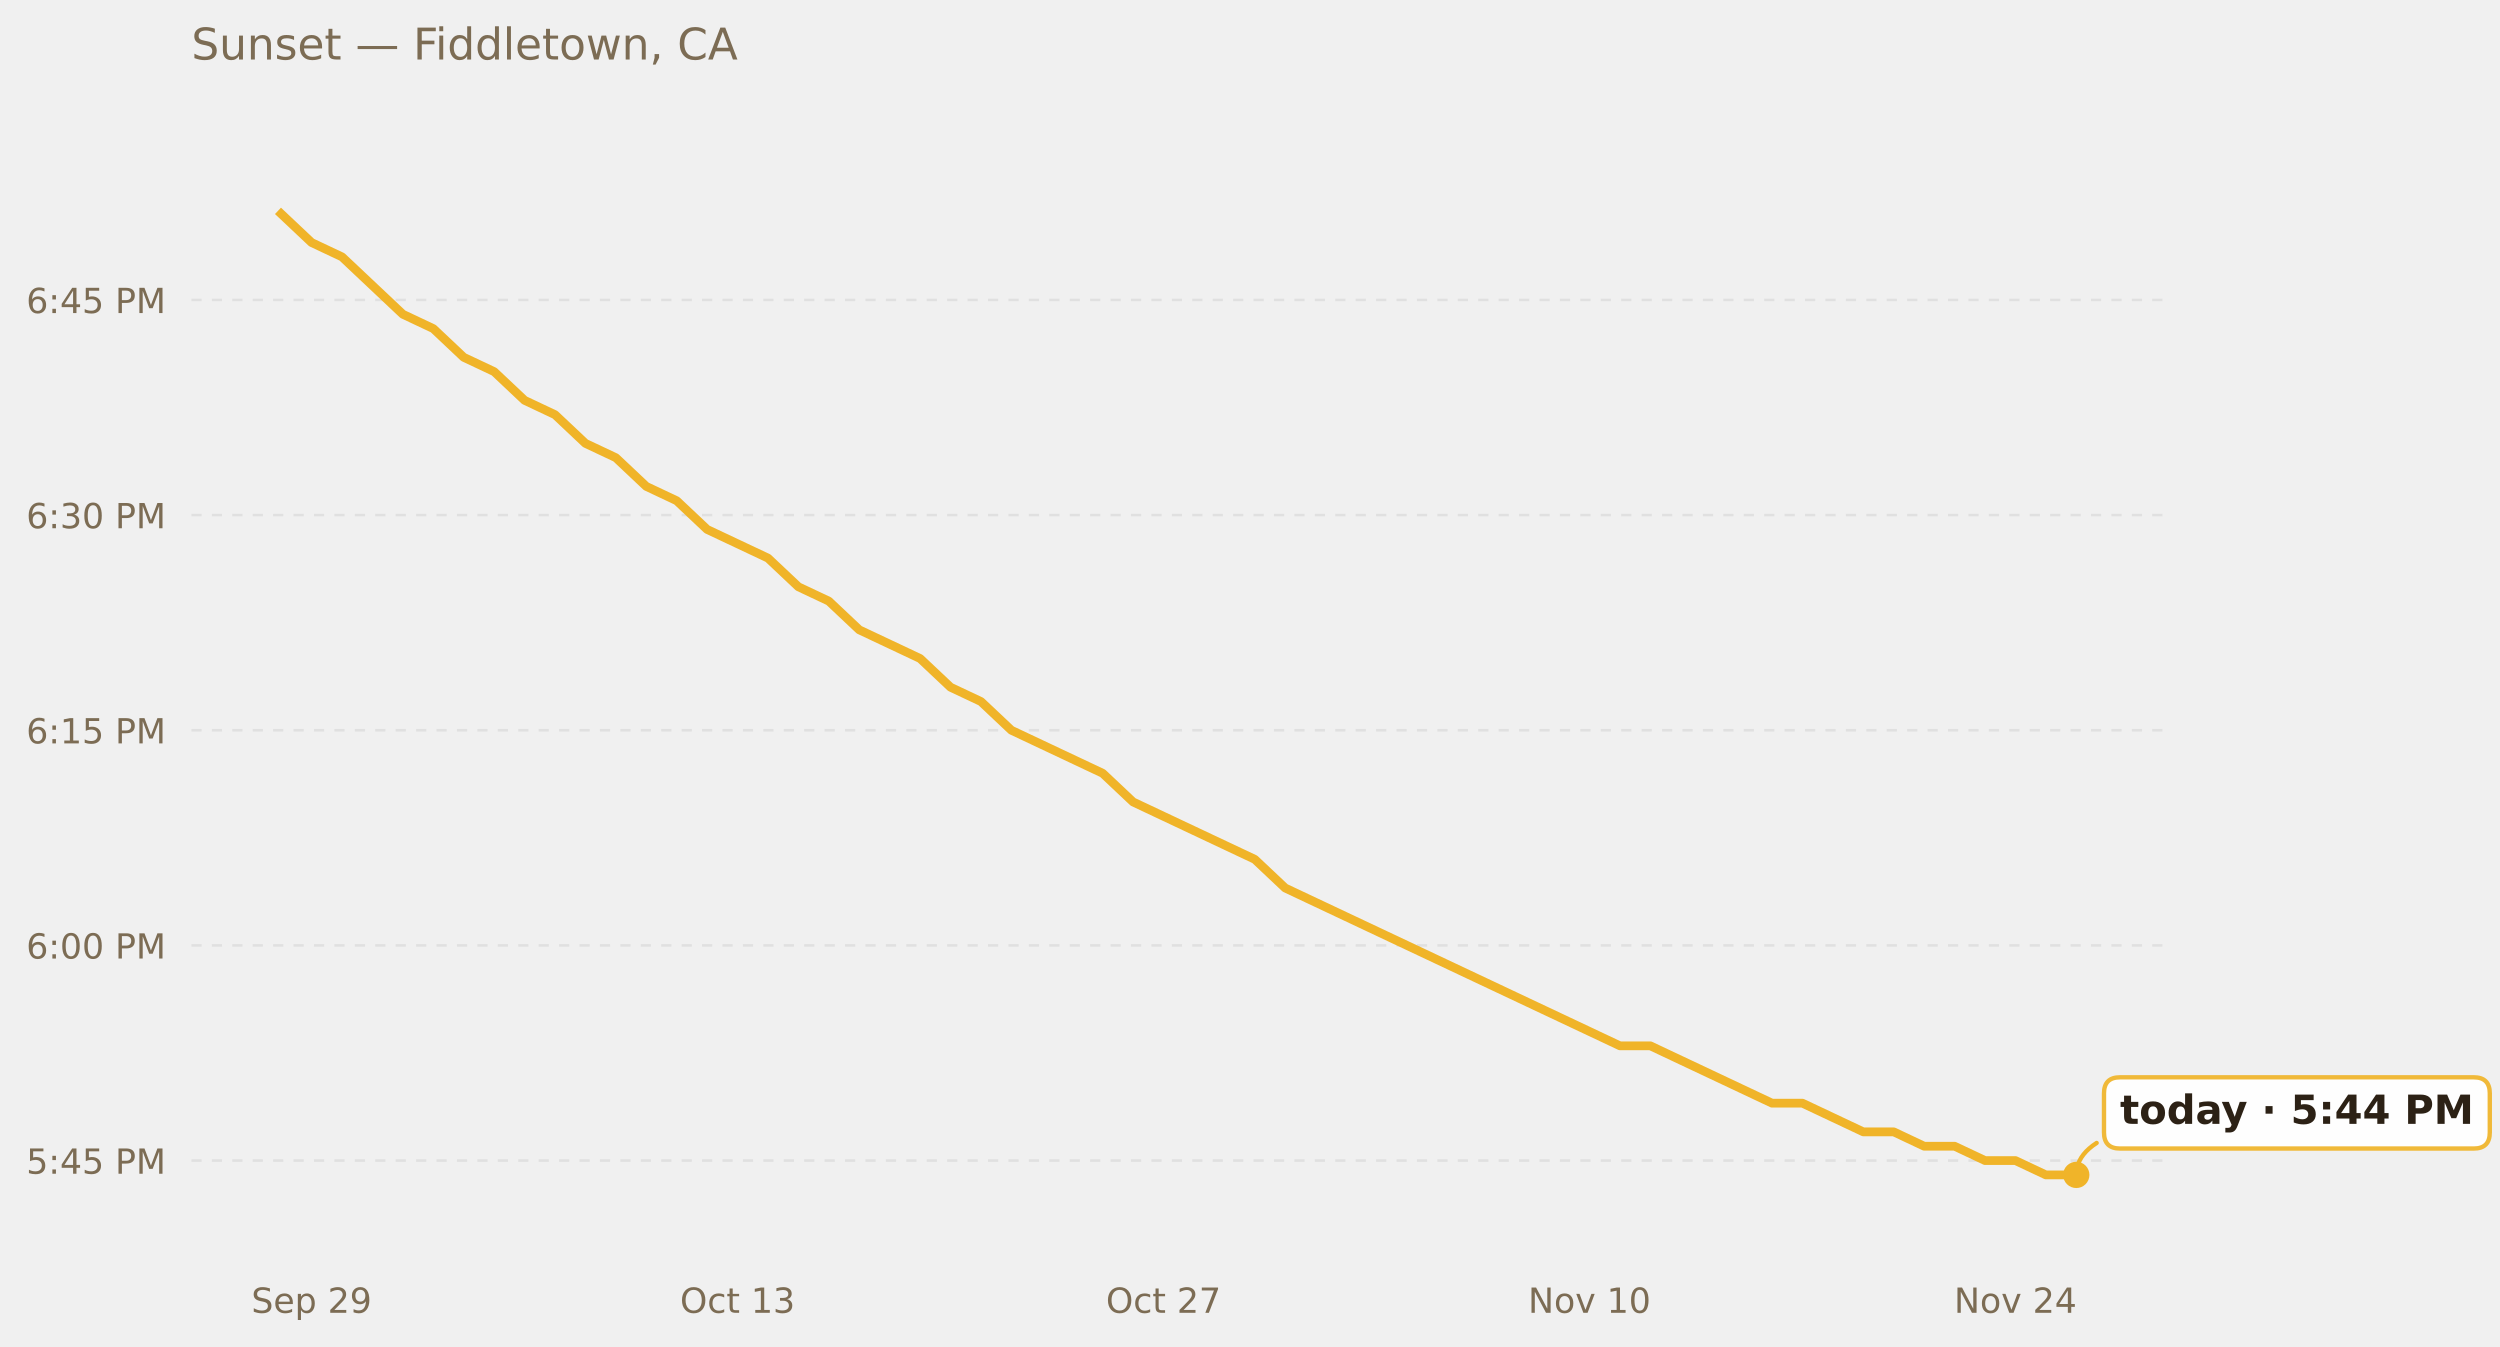
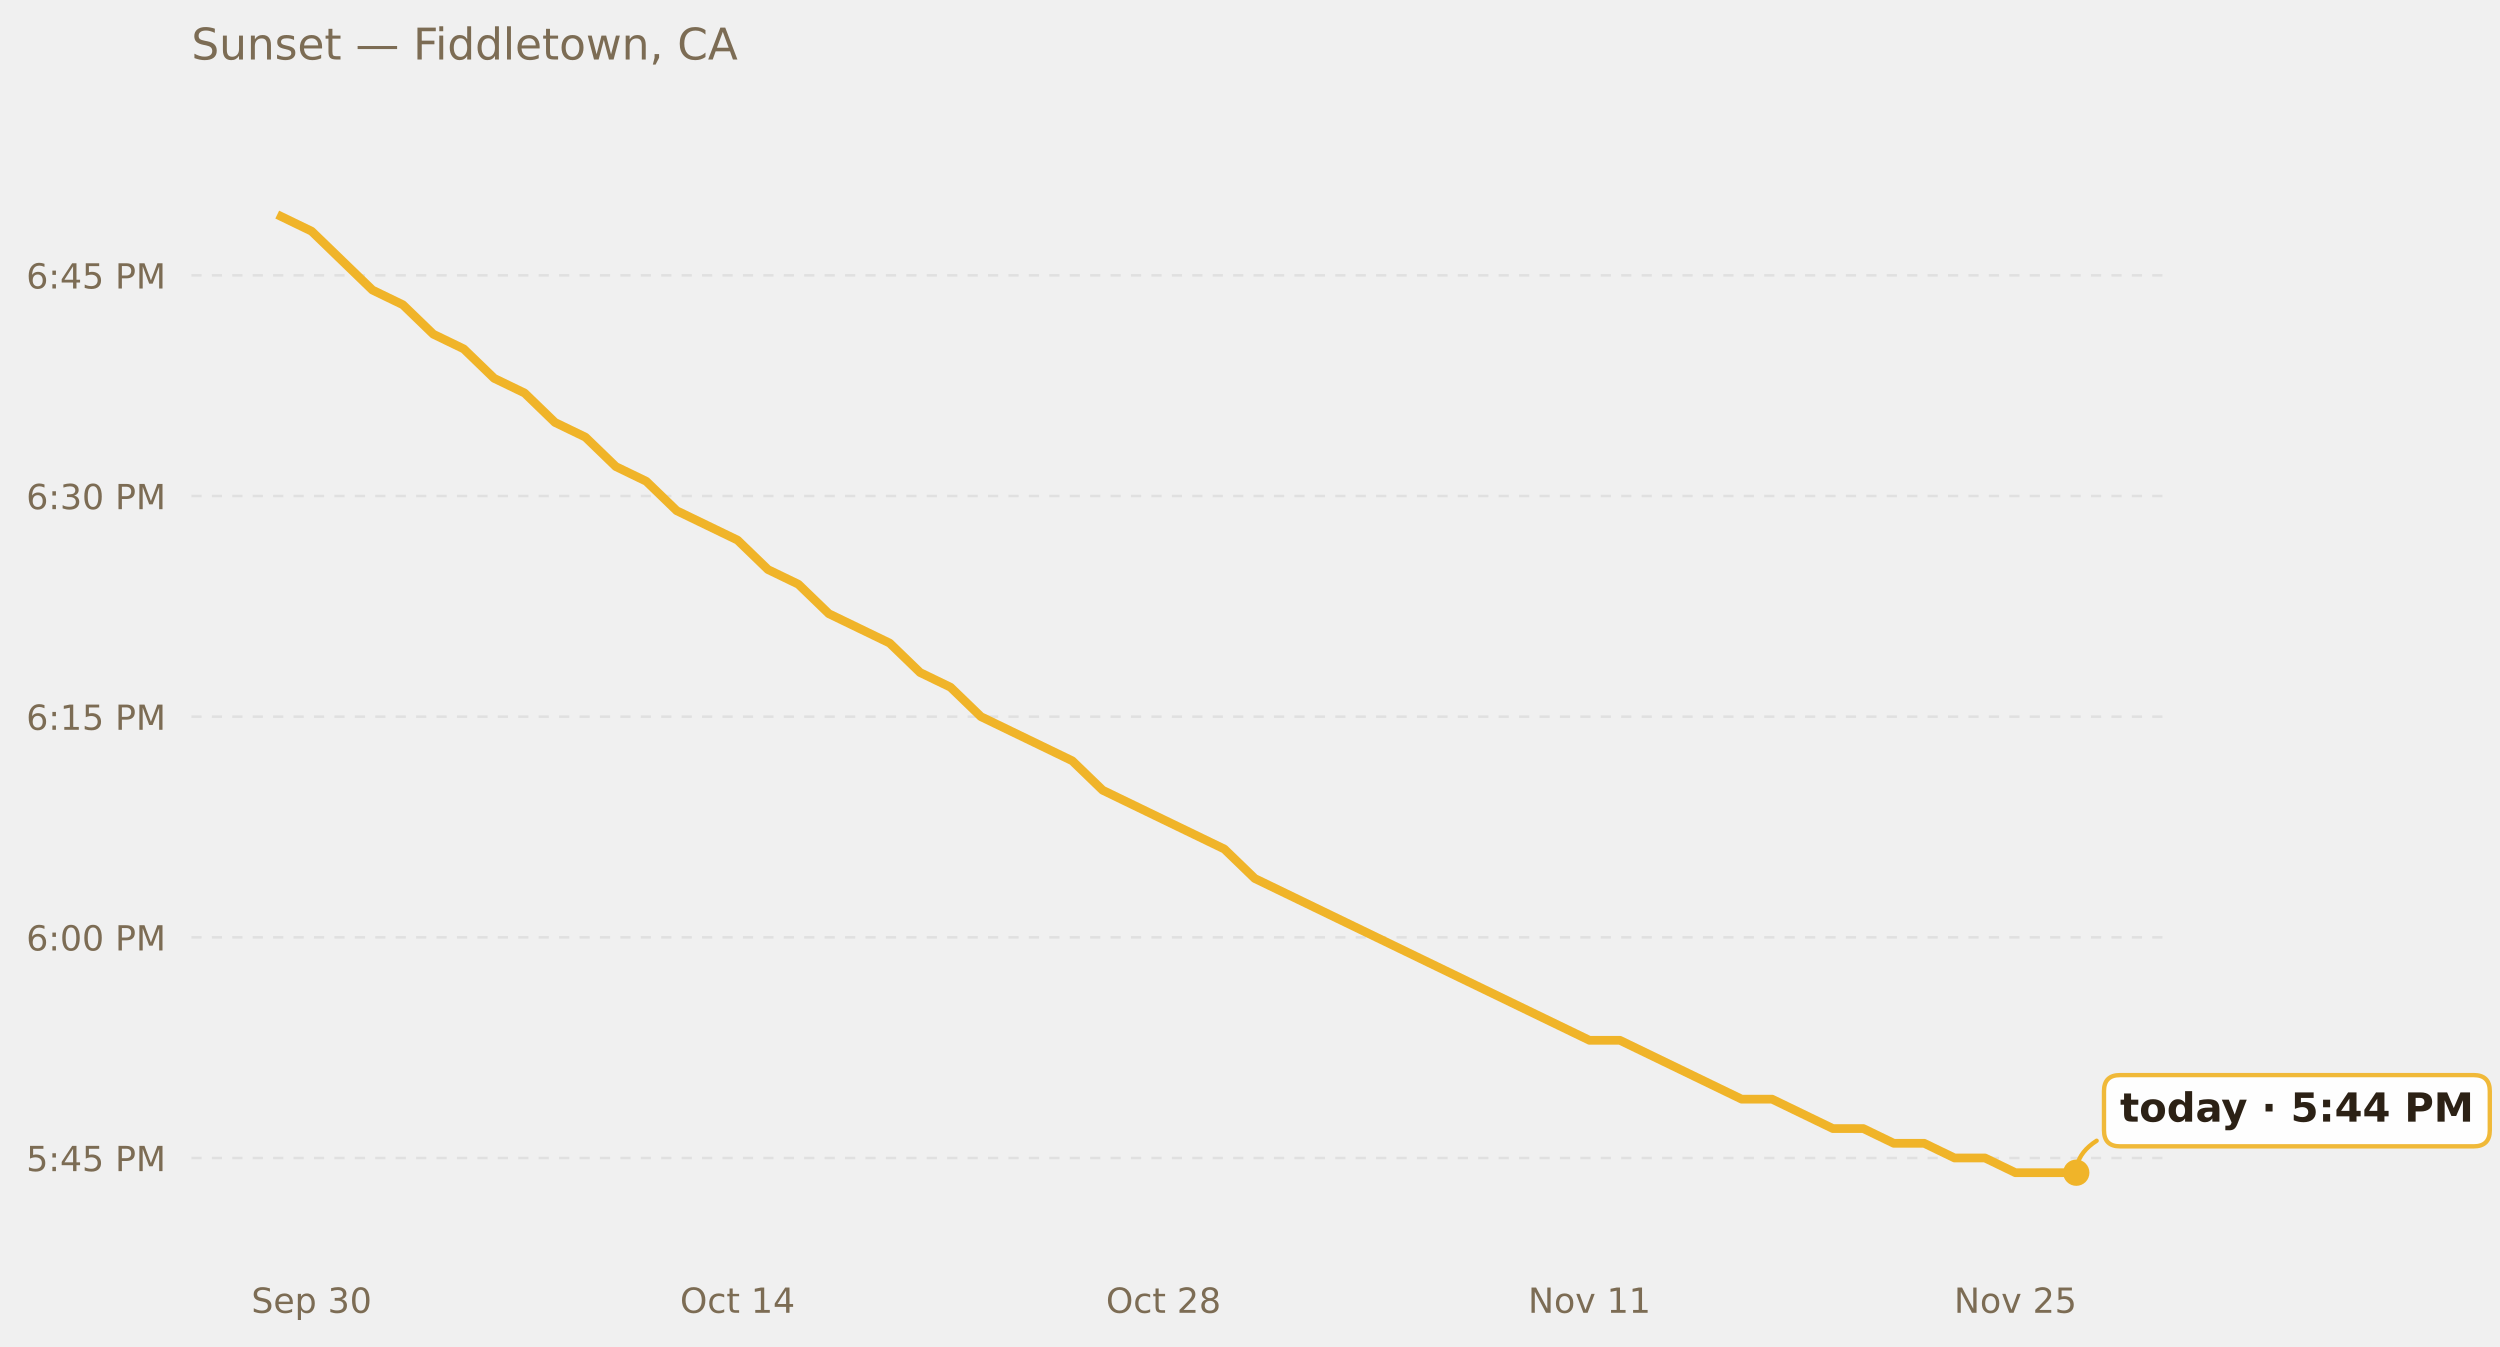
<svg xmlns="http://www.w3.org/2000/svg" xmlns:xlink="http://www.w3.org/1999/xlink" width="685.423pt" height="369.112pt" viewBox="0 0 685.423 369.112" version="1.1">
  <defs>
    <style type="text/css">*{stroke-linejoin: round; stroke-linecap: butt}</style>
  </defs>
  <g id="figure_1">
    <g id="patch_1">
      <path d="M 0 369.112  L 685.423 369.112  L 685.423 0  L 0 0  L 0 369.112  z " style="fill: none; opacity: 0" />
    </g>
    <g id="axes_1">
      <g id="patch_2">
        <path d="M 52.478 345.718  L 593.858 345.718  L 593.858 30.318  L 52.478 30.318  L 52.478 345.718  z " style="fill: none" />
      </g>
      <g id="matplotlib.axis_1">
        <g id="xtick_1">
          <g id="text_1">
            <g style="fill: #7c6c54" transform="translate(68.9198 359.9366) scale(0.095 -0.095)">
              <defs>
                <path id="DejaVuSans-53" d="M 3425 4513  L 3425 3897  Q 3066 4069 2747 4153  Q 2428 4238 2131 4238  Q 1616 4238 1336 4038  Q 1056 3838 1056 3469  Q 1056 3159 1242 3001  Q 1428 2844 1947 2747  L 2328 2669  Q 3034 2534 3370 2195  Q 3706 1856 3706 1288  Q 3706 609 3251 259  Q 2797 -91 1919 -91  Q 1588 -91 1214 -16  Q 841 59 441 206  L 441 856  Q 825 641 1194 531  Q 1563 422 1919 422  Q 2459 422 2753 634  Q 3047 847 3047 1241  Q 3047 1584 2836 1778  Q 2625 1972 2144 2069  L 1759 2144  Q 1053 2284 737 2584  Q 422 2884 422 3419  Q 422 4038 858 4394  Q 1294 4750 2059 4750  Q 2388 4750 2728 4690  Q 3069 4631 3425 4513  z " transform="scale(0.015625)" />
                <path id="DejaVuSans-65" d="M 3597 1894  L 3597 1613  L 953 1613  Q 991 1019 1311 708  Q 1631 397 2203 397  Q 2534 397 2845 478  Q 3156 559 3463 722  L 3463 178  Q 3153 47 2828 -22  Q 2503 -91 2169 -91  Q 1331 -91 842 396  Q 353 884 353 1716  Q 353 2575 817 3079  Q 1281 3584 2069 3584  Q 2775 3584 3186 3129  Q 3597 2675 3597 1894  z M 3022 2063  Q 3016 2534 2758 2815  Q 2500 3097 2075 3097  Q 1594 3097 1305 2825  Q 1016 2553 972 2059  L 3022 2063  z " transform="scale(0.015625)" />
                <path id="DejaVuSans-70" d="M 1159 525  L 1159 -1331  L 581 -1331  L 581 3500  L 1159 3500  L 1159 2969  Q 1341 3281 1617 3432  Q 1894 3584 2278 3584  Q 2916 3584 3314 3078  Q 3713 2572 3713 1747  Q 3713 922 3314 415  Q 2916 -91 2278 -91  Q 1894 -91 1617 61  Q 1341 213 1159 525  z M 3116 1747  Q 3116 2381 2855 2742  Q 2594 3103 2138 3103  Q 1681 3103 1420 2742  Q 1159 2381 1159 1747  Q 1159 1113 1420 752  Q 1681 391 2138 391  Q 2594 391 2855 752  Q 3116 1113 3116 1747  z " transform="scale(0.015625)" />
                <path id="DejaVuSans-20" transform="scale(0.015625)" />
-                 <path id="DejaVuSans-32" d="M 1228 531  L 3431 531  L 3431 0  L 469 0  L 469 531  Q 828 903 1448 1529  Q 2069 2156 2228 2338  Q 2531 2678 2651 2914  Q 2772 3150 2772 3378  Q 2772 3750 2511 3984  Q 2250 4219 1831 4219  Q 1534 4219 1204 4116  Q 875 4013 500 3803  L 500 4441  Q 881 4594 1212 4672  Q 1544 4750 1819 4750  Q 2544 4750 2975 4387  Q 3406 4025 3406 3419  Q 3406 3131 3298 2873  Q 3191 2616 2906 2266  Q 2828 2175 2409 1742  Q 1991 1309 1228 531  z " transform="scale(0.015625)" />
-                 <path id="DejaVuSans-39" d="M 703 97  L 703 672  Q 941 559 1184 500  Q 1428 441 1663 441  Q 2288 441 2617 861  Q 2947 1281 2994 2138  Q 2813 1869 2534 1725  Q 2256 1581 1919 1581  Q 1219 1581 811 2004  Q 403 2428 403 3163  Q 403 3881 828 4315  Q 1253 4750 1959 4750  Q 2769 4750 3195 4129  Q 3622 3509 3622 2328  Q 3622 1225 3098 567  Q 2575 -91 1691 -91  Q 1453 -91 1209 -44  Q 966 3 703 97  z M 1959 2075  Q 2384 2075 2632 2365  Q 2881 2656 2881 3163  Q 2881 3666 2632 3958  Q 2384 4250 1959 4250  Q 1534 4250 1286 3958  Q 1038 3666 1038 3163  Q 1038 2656 1286 2365  Q 1534 2075 1959 2075  z " transform="scale(0.015625)" />
+                 <path id="DejaVuSans-33" d="M 2597 2516  Q 3050 2419 3304 2112  Q 3559 1806 3559 1356  Q 3559 666 3084 287  Q 2609 -91 1734 -91  Q 1441 -91 1130 -33  Q 819 25 488 141  L 488 750  Q 750 597 1062 519  Q 1375 441 1716 441  Q 2309 441 2620 675  Q 2931 909 2931 1356  Q 2931 1769 2642 2001  Q 2353 2234 1838 2234  L 1294 2234  L 1294 2753  L 1863 2753  Q 2328 2753 2575 2939  Q 2822 3125 2822 3475  Q 2822 3834 2567 4026  Q 2313 4219 1838 4219  Q 1578 4219 1281 4162  Q 984 4106 628 3988  L 628 4550  Q 988 4650 1302 4700  Q 1616 4750 1894 4750  Q 2613 4750 3031 4423  Q 3450 4097 3450 3541  Q 3450 3153 3228 2886  Q 3006 2619 2597 2516  z " transform="scale(0.015625)" />
+                 <path id="DejaVuSans-30" d="M 2034 4250  Q 1547 4250 1301 3770  Q 1056 3291 1056 2328  Q 1056 1369 1301 889  Q 1547 409 2034 409  Q 2525 409 2770 889  Q 3016 1369 3016 2328  Q 3016 3291 2770 3770  Q 2525 4250 2034 4250  z M 2034 4750  Q 2819 4750 3233 4129  Q 3647 3509 3647 2328  Q 3647 1150 3233 529  Q 2819 -91 2034 -91  Q 1250 -91 836 529  Q 422 1150 422 2328  Q 422 3509 836 4129  Q 1250 4750 2034 4750  z " transform="scale(0.015625)" />
              </defs>
              <use xlink:href="#DejaVuSans-53" />
              <use xlink:href="#DejaVuSans-65" x="63.477" />
              <use xlink:href="#DejaVuSans-70" x="125" />
              <use xlink:href="#DejaVuSans-20" x="188.477" />
-               <use xlink:href="#DejaVuSans-32" x="220.264" />
-               <use xlink:href="#DejaVuSans-39" x="283.887" />
+               <use xlink:href="#DejaVuSans-33" x="220.264" />
+               <use xlink:href="#DejaVuSans-30" x="283.887" />
            </g>
          </g>
        </g>
        <g id="xtick_2">
          <g id="text_2">
            <g style="fill: #7c6c54" transform="translate(186.4452 359.9366) scale(0.095 -0.095)">
              <defs>
                <path id="DejaVuSans-4f" d="M 2522 4238  Q 1834 4238 1429 3725  Q 1025 3213 1025 2328  Q 1025 1447 1429 934  Q 1834 422 2522 422  Q 3209 422 3611 934  Q 4013 1447 4013 2328  Q 4013 3213 3611 3725  Q 3209 4238 2522 4238  z M 2522 4750  Q 3503 4750 4090 4092  Q 4678 3434 4678 2328  Q 4678 1225 4090 567  Q 3503 -91 2522 -91  Q 1538 -91 948 565  Q 359 1222 359 2328  Q 359 3434 948 4092  Q 1538 4750 2522 4750  z " transform="scale(0.015625)" />
                <path id="DejaVuSans-63" d="M 3122 3366  L 3122 2828  Q 2878 2963 2633 3030  Q 2388 3097 2138 3097  Q 1578 3097 1268 2742  Q 959 2388 959 1747  Q 959 1106 1268 751  Q 1578 397 2138 397  Q 2388 397 2633 464  Q 2878 531 3122 666  L 3122 134  Q 2881 22 2623 -34  Q 2366 -91 2075 -91  Q 1284 -91 818 406  Q 353 903 353 1747  Q 353 2603 823 3093  Q 1294 3584 2113 3584  Q 2378 3584 2631 3529  Q 2884 3475 3122 3366  z " transform="scale(0.015625)" />
                <path id="DejaVuSans-74" d="M 1172 4494  L 1172 3500  L 2356 3500  L 2356 3053  L 1172 3053  L 1172 1153  Q 1172 725 1289 603  Q 1406 481 1766 481  L 2356 481  L 2356 0  L 1766 0  Q 1100 0 847 248  Q 594 497 594 1153  L 594 3053  L 172 3053  L 172 3500  L 594 3500  L 594 4494  L 1172 4494  z " transform="scale(0.015625)" />
                <path id="DejaVuSans-31" d="M 794 531  L 1825 531  L 1825 4091  L 703 3866  L 703 4441  L 1819 4666  L 2450 4666  L 2450 531  L 3481 531  L 3481 0  L 794 0  L 794 531  z " transform="scale(0.015625)" />
-                 <path id="DejaVuSans-33" d="M 2597 2516  Q 3050 2419 3304 2112  Q 3559 1806 3559 1356  Q 3559 666 3084 287  Q 2609 -91 1734 -91  Q 1441 -91 1130 -33  Q 819 25 488 141  L 488 750  Q 750 597 1062 519  Q 1375 441 1716 441  Q 2309 441 2620 675  Q 2931 909 2931 1356  Q 2931 1769 2642 2001  Q 2353 2234 1838 2234  L 1294 2234  L 1294 2753  L 1863 2753  Q 2328 2753 2575 2939  Q 2822 3125 2822 3475  Q 2822 3834 2567 4026  Q 2313 4219 1838 4219  Q 1578 4219 1281 4162  Q 984 4106 628 3988  L 628 4550  Q 988 4650 1302 4700  Q 1616 4750 1894 4750  Q 2613 4750 3031 4423  Q 3450 4097 3450 3541  Q 3450 3153 3228 2886  Q 3006 2619 2597 2516  z " transform="scale(0.015625)" />
+                 <path id="DejaVuSans-34" d="M 2419 4116  L 825 1625  L 2419 1625  L 2419 4116  z M 2253 4666  L 3047 4666  L 3047 1625  L 3713 1625  L 3713 1100  L 3047 1100  L 3047 0  L 2419 0  L 2419 1100  L 313 1100  L 313 1709  L 2253 4666  z " transform="scale(0.015625)" />
              </defs>
              <use xlink:href="#DejaVuSans-4f" />
              <use xlink:href="#DejaVuSans-63" x="78.711" />
              <use xlink:href="#DejaVuSans-74" x="133.691" />
              <use xlink:href="#DejaVuSans-20" x="172.9" />
              <use xlink:href="#DejaVuSans-31" x="204.688" />
-               <use xlink:href="#DejaVuSans-33" x="268.311" />
+               <use xlink:href="#DejaVuSans-34" x="268.311" />
            </g>
          </g>
        </g>
        <g id="xtick_3">
          <g id="text_3">
            <g style="fill: #7c6c54" transform="translate(303.2298 359.9366) scale(0.095 -0.095)">
              <defs>
-                 <path id="DejaVuSans-37" d="M 525 4666  L 3525 4666  L 3525 4397  L 1831 0  L 1172 0  L 2766 4134  L 525 4134  L 525 4666  z " transform="scale(0.015625)" />
+                 <path id="DejaVuSans-32" d="M 1228 531  L 3431 531  L 3431 0  L 469 0  L 469 531  Q 828 903 1448 1529  Q 2069 2156 2228 2338  Q 2531 2678 2651 2914  Q 2772 3150 2772 3378  Q 2772 3750 2511 3984  Q 2250 4219 1831 4219  Q 1534 4219 1204 4116  Q 875 4013 500 3803  L 500 4441  Q 881 4594 1212 4672  Q 1544 4750 1819 4750  Q 2544 4750 2975 4387  Q 3406 4025 3406 3419  Q 3406 3131 3298 2873  Q 3191 2616 2906 2266  Q 2828 2175 2409 1742  Q 1991 1309 1228 531  z " transform="scale(0.015625)" />
+                 <path id="DejaVuSans-38" d="M 2034 2216  Q 1584 2216 1326 1975  Q 1069 1734 1069 1313  Q 1069 891 1326 650  Q 1584 409 2034 409  Q 2484 409 2743 651  Q 3003 894 3003 1313  Q 3003 1734 2745 1975  Q 2488 2216 2034 2216  z M 1403 2484  Q 997 2584 770 2862  Q 544 3141 544 3541  Q 544 4100 942 4425  Q 1341 4750 2034 4750  Q 2731 4750 3128 4425  Q 3525 4100 3525 3541  Q 3525 3141 3298 2862  Q 3072 2584 2669 2484  Q 3125 2378 3379 2068  Q 3634 1759 3634 1313  Q 3634 634 3220 271  Q 2806 -91 2034 -91  Q 1263 -91 848 271  Q 434 634 434 1313  Q 434 1759 690 2068  Q 947 2378 1403 2484  z M 1172 3481  Q 1172 3119 1398 2916  Q 1625 2713 2034 2713  Q 2441 2713 2670 2916  Q 2900 3119 2900 3481  Q 2900 3844 2670 4047  Q 2441 4250 2034 4250  Q 1625 4250 1398 4047  Q 1172 3844 1172 3481  z " transform="scale(0.015625)" />
              </defs>
              <use xlink:href="#DejaVuSans-4f" />
              <use xlink:href="#DejaVuSans-63" x="78.711" />
              <use xlink:href="#DejaVuSans-74" x="133.691" />
              <use xlink:href="#DejaVuSans-20" x="172.9" />
              <use xlink:href="#DejaVuSans-32" x="204.688" />
-               <use xlink:href="#DejaVuSans-37" x="268.311" />
+               <use xlink:href="#DejaVuSans-38" x="268.311" />
            </g>
          </g>
        </g>
        <g id="xtick_4">
          <g id="text_4">
            <g style="fill: #7c6c54" transform="translate(418.9561 359.9366) scale(0.095 -0.095)">
              <defs>
                <path id="DejaVuSans-4e" d="M 628 4666  L 1478 4666  L 3547 763  L 3547 4666  L 4159 4666  L 4159 0  L 3309 0  L 1241 3903  L 1241 0  L 628 0  L 628 4666  z " transform="scale(0.015625)" />
                <path id="DejaVuSans-6f" d="M 1959 3097  Q 1497 3097 1228 2736  Q 959 2375 959 1747  Q 959 1119 1226 758  Q 1494 397 1959 397  Q 2419 397 2687 759  Q 2956 1122 2956 1747  Q 2956 2369 2687 2733  Q 2419 3097 1959 3097  z M 1959 3584  Q 2709 3584 3137 3096  Q 3566 2609 3566 1747  Q 3566 888 3137 398  Q 2709 -91 1959 -91  Q 1206 -91 779 398  Q 353 888 353 1747  Q 353 2609 779 3096  Q 1206 3584 1959 3584  z " transform="scale(0.015625)" />
                <path id="DejaVuSans-76" d="M 191 3500  L 800 3500  L 1894 563  L 2988 3500  L 3597 3500  L 2284 0  L 1503 0  L 191 3500  z " transform="scale(0.015625)" />
-                 <path id="DejaVuSans-30" d="M 2034 4250  Q 1547 4250 1301 3770  Q 1056 3291 1056 2328  Q 1056 1369 1301 889  Q 1547 409 2034 409  Q 2525 409 2770 889  Q 3016 1369 3016 2328  Q 3016 3291 2770 3770  Q 2525 4250 2034 4250  z M 2034 4750  Q 2819 4750 3233 4129  Q 3647 3509 3647 2328  Q 3647 1150 3233 529  Q 2819 -91 2034 -91  Q 1250 -91 836 529  Q 422 1150 422 2328  Q 422 3509 836 4129  Q 1250 4750 2034 4750  z " transform="scale(0.015625)" />
              </defs>
              <use xlink:href="#DejaVuSans-4e" />
              <use xlink:href="#DejaVuSans-6f" x="74.805" />
              <use xlink:href="#DejaVuSans-76" x="135.986" />
              <use xlink:href="#DejaVuSans-20" x="195.166" />
              <use xlink:href="#DejaVuSans-31" x="226.953" />
-               <use xlink:href="#DejaVuSans-30" x="290.576" />
+               <use xlink:href="#DejaVuSans-31" x="290.576" />
            </g>
          </g>
        </g>
        <g id="xtick_5">
          <g id="text_5">
            <g style="fill: #7c6c54" transform="translate(535.7408 359.9366) scale(0.095 -0.095)">
              <defs>
-                 <path id="DejaVuSans-34" d="M 2419 4116  L 825 1625  L 2419 1625  L 2419 4116  z M 2253 4666  L 3047 4666  L 3047 1625  L 3713 1625  L 3713 1100  L 3047 1100  L 3047 0  L 2419 0  L 2419 1100  L 313 1100  L 313 1709  L 2253 4666  z " transform="scale(0.015625)" />
+                 <path id="DejaVuSans-35" d="M 691 4666  L 3169 4666  L 3169 4134  L 1269 4134  L 1269 2991  Q 1406 3038 1543 3061  Q 1681 3084 1819 3084  Q 2600 3084 3056 2656  Q 3513 2228 3513 1497  Q 3513 744 3044 326  Q 2575 -91 1722 -91  Q 1428 -91 1123 -41  Q 819 9 494 109  L 494 744  Q 775 591 1075 516  Q 1375 441 1709 441  Q 2250 441 2565 725  Q 2881 1009 2881 1497  Q 2881 1984 2565 2268  Q 2250 2553 1709 2553  Q 1456 2553 1204 2497  Q 953 2441 691 2322  L 691 4666  z " transform="scale(0.015625)" />
              </defs>
              <use xlink:href="#DejaVuSans-4e" />
              <use xlink:href="#DejaVuSans-6f" x="74.805" />
              <use xlink:href="#DejaVuSans-76" x="135.986" />
              <use xlink:href="#DejaVuSans-20" x="195.166" />
              <use xlink:href="#DejaVuSans-32" x="226.953" />
-               <use xlink:href="#DejaVuSans-34" x="290.576" />
+               <use xlink:href="#DejaVuSans-35" x="290.576" />
            </g>
          </g>
        </g>
      </g>
      <g id="matplotlib.axis_2">
        <g id="ytick_1">
          <g id="line2d_1">
-             <path d="M 52.478 318.189  L 593.858 318.189  " clip-path="url(#pd8ceb85627)" style="fill: none; stroke-dasharray: 2.8,2.8; stroke-dashoffset: 0; stroke: #e0e0e0; stroke-width: 0.7" />
+             <path d="M 52.478 317.485  L 593.858 317.485  " clip-path="url(#p167d911def)" style="fill: none; stroke-dasharray: 2.8,2.8; stroke-dashoffset: 0; stroke: #e0e0e0; stroke-width: 0.7" />
          </g>
          <g id="text_6">
-             <g style="fill: #7c6c54" transform="translate(7.2 321.7987) scale(0.095 -0.095)">
-               <defs>
-                 <path id="DejaVuSans-35" d="M 691 4666  L 3169 4666  L 3169 4134  L 1269 4134  L 1269 2991  Q 1406 3038 1543 3061  Q 1681 3084 1819 3084  Q 2600 3084 3056 2656  Q 3513 2228 3513 1497  Q 3513 744 3044 326  Q 2575 -91 1722 -91  Q 1428 -91 1123 -41  Q 819 9 494 109  L 494 744  Q 775 591 1075 516  Q 1375 441 1709 441  Q 2250 441 2565 725  Q 2881 1009 2881 1497  Q 2881 1984 2565 2268  Q 2250 2553 1709 2553  Q 1456 2553 1204 2497  Q 953 2441 691 2322  L 691 4666  z " transform="scale(0.015625)" />
+             <g style="fill: #7c6c54" transform="translate(7.2 321.0946) scale(0.095 -0.095)">
+               <defs>
                <path id="DejaVuSans-3a" d="M 750 794  L 1409 794  L 1409 0  L 750 0  L 750 794  z M 750 3309  L 1409 3309  L 1409 2516  L 750 2516  L 750 3309  z " transform="scale(0.015625)" />
                <path id="DejaVuSans-50" d="M 1259 4147  L 1259 2394  L 2053 2394  Q 2494 2394 2734 2622  Q 2975 2850 2975 3272  Q 2975 3691 2734 3919  Q 2494 4147 2053 4147  L 1259 4147  z M 628 4666  L 2053 4666  Q 2838 4666 3239 4311  Q 3641 3956 3641 3272  Q 3641 2581 3239 2228  Q 2838 1875 2053 1875  L 1259 1875  L 1259 0  L 628 0  L 628 4666  z " transform="scale(0.015625)" />
                <path id="DejaVuSans-4d" d="M 628 4666  L 1569 4666  L 2759 1491  L 3956 4666  L 4897 4666  L 4897 0  L 4281 0  L 4281 4097  L 3078 897  L 2444 897  L 1241 4097  L 1241 0  L 628 0  L 628 4666  z " transform="scale(0.015625)" />
              </defs>
              <use xlink:href="#DejaVuSans-35" />
              <use xlink:href="#DejaVuSans-3a" x="63.623" />
              <use xlink:href="#DejaVuSans-34" x="97.314" />
              <use xlink:href="#DejaVuSans-35" x="160.938" />
              <use xlink:href="#DejaVuSans-20" x="224.561" />
              <use xlink:href="#DejaVuSans-50" x="256.348" />
              <use xlink:href="#DejaVuSans-4d" x="316.65" />
            </g>
          </g>
        </g>
        <g id="ytick_2">
          <g id="line2d_2">
-             <path d="M 52.478 259.199  L 593.858 259.199  " clip-path="url(#pd8ceb85627)" style="fill: none; stroke-dasharray: 2.8,2.8; stroke-dashoffset: 0; stroke: #e0e0e0; stroke-width: 0.7" />
+             <path d="M 52.478 256.987  L 593.858 256.987  " clip-path="url(#p167d911def)" style="fill: none; stroke-dasharray: 2.8,2.8; stroke-dashoffset: 0; stroke: #e0e0e0; stroke-width: 0.7" />
          </g>
          <g id="text_7">
-             <g style="fill: #7c6c54" transform="translate(7.2 262.8087) scale(0.095 -0.095)">
+             <g style="fill: #7c6c54" transform="translate(7.2 260.5959) scale(0.095 -0.095)">
              <defs>
                <path id="DejaVuSans-36" d="M 2113 2584  Q 1688 2584 1439 2293  Q 1191 2003 1191 1497  Q 1191 994 1439 701  Q 1688 409 2113 409  Q 2538 409 2786 701  Q 3034 994 3034 1497  Q 3034 2003 2786 2293  Q 2538 2584 2113 2584  z M 3366 4563  L 3366 3988  Q 3128 4100 2886 4159  Q 2644 4219 2406 4219  Q 1781 4219 1451 3797  Q 1122 3375 1075 2522  Q 1259 2794 1537 2939  Q 1816 3084 2150 3084  Q 2853 3084 3261 2657  Q 3669 2231 3669 1497  Q 3669 778 3244 343  Q 2819 -91 2113 -91  Q 1303 -91 875 529  Q 447 1150 447 2328  Q 447 3434 972 4092  Q 1497 4750 2381 4750  Q 2619 4750 2861 4703  Q 3103 4656 3366 4563  z " transform="scale(0.015625)" />
              </defs>
              <use xlink:href="#DejaVuSans-36" />
              <use xlink:href="#DejaVuSans-3a" x="63.623" />
              <use xlink:href="#DejaVuSans-30" x="97.314" />
              <use xlink:href="#DejaVuSans-30" x="160.938" />
              <use xlink:href="#DejaVuSans-20" x="224.561" />
              <use xlink:href="#DejaVuSans-50" x="256.348" />
              <use xlink:href="#DejaVuSans-4d" x="316.65" />
            </g>
          </g>
        </g>
        <g id="ytick_3">
          <g id="line2d_3">
-             <path d="M 52.478 200.209  L 593.858 200.209  " clip-path="url(#pd8ceb85627)" style="fill: none; stroke-dasharray: 2.8,2.8; stroke-dashoffset: 0; stroke: #e0e0e0; stroke-width: 0.7" />
+             <path d="M 52.478 196.488  L 593.858 196.488  " clip-path="url(#p167d911def)" style="fill: none; stroke-dasharray: 2.8,2.8; stroke-dashoffset: 0; stroke: #e0e0e0; stroke-width: 0.7" />
          </g>
          <g id="text_8">
-             <g style="fill: #7c6c54" transform="translate(7.2 203.8187) scale(0.095 -0.095)">
+             <g style="fill: #7c6c54" transform="translate(7.2 200.0972) scale(0.095 -0.095)">
              <use xlink:href="#DejaVuSans-36" />
              <use xlink:href="#DejaVuSans-3a" x="63.623" />
              <use xlink:href="#DejaVuSans-31" x="97.314" />
              <use xlink:href="#DejaVuSans-35" x="160.938" />
              <use xlink:href="#DejaVuSans-20" x="224.561" />
              <use xlink:href="#DejaVuSans-50" x="256.348" />
              <use xlink:href="#DejaVuSans-4d" x="316.65" />
            </g>
          </g>
        </g>
        <g id="ytick_4">
          <g id="line2d_4">
-             <path d="M 52.478 141.219  L 593.858 141.219  " clip-path="url(#pd8ceb85627)" style="fill: none; stroke-dasharray: 2.8,2.8; stroke-dashoffset: 0; stroke: #e0e0e0; stroke-width: 0.7" />
+             <path d="M 52.478 135.989  L 593.858 135.989  " clip-path="url(#p167d911def)" style="fill: none; stroke-dasharray: 2.8,2.8; stroke-dashoffset: 0; stroke: #e0e0e0; stroke-width: 0.7" />
          </g>
          <g id="text_9">
-             <g style="fill: #7c6c54" transform="translate(7.2 144.8286) scale(0.095 -0.095)">
+             <g style="fill: #7c6c54" transform="translate(7.2 139.5985) scale(0.095 -0.095)">
              <use xlink:href="#DejaVuSans-36" />
              <use xlink:href="#DejaVuSans-3a" x="63.623" />
              <use xlink:href="#DejaVuSans-33" x="97.314" />
              <use xlink:href="#DejaVuSans-30" x="160.938" />
              <use xlink:href="#DejaVuSans-20" x="224.561" />
              <use xlink:href="#DejaVuSans-50" x="256.348" />
              <use xlink:href="#DejaVuSans-4d" x="316.65" />
            </g>
          </g>
        </g>
        <g id="ytick_5">
          <g id="line2d_5">
-             <path d="M 52.478 82.229  L 593.858 82.229  " clip-path="url(#pd8ceb85627)" style="fill: none; stroke-dasharray: 2.8,2.8; stroke-dashoffset: 0; stroke: #e0e0e0; stroke-width: 0.7" />
+             <path d="M 52.478 75.491  L 593.858 75.491  " clip-path="url(#p167d911def)" style="fill: none; stroke-dasharray: 2.8,2.8; stroke-dashoffset: 0; stroke: #e0e0e0; stroke-width: 0.7" />
          </g>
          <g id="text_10">
-             <g style="fill: #7c6c54" transform="translate(7.2 85.83861) scale(0.095 -0.095)">
+             <g style="fill: #7c6c54" transform="translate(7.2 79.09976) scale(0.095 -0.095)">
              <use xlink:href="#DejaVuSans-36" />
              <use xlink:href="#DejaVuSans-3a" x="63.623" />
              <use xlink:href="#DejaVuSans-34" x="97.314" />
              <use xlink:href="#DejaVuSans-35" x="160.938" />
              <use xlink:href="#DejaVuSans-20" x="224.561" />
              <use xlink:href="#DejaVuSans-50" x="256.348" />
              <use xlink:href="#DejaVuSans-4d" x="316.65" />
            </g>
          </g>
        </g>
      </g>
      <g id="line2d_6">
-         <path d="M 77.086 58.633  L 85.428 66.499  L 93.769 70.431  L 102.111 78.297  L 110.453 86.162  L 118.795 90.095  L 127.136 97.96  L 135.478 101.893  L 143.82 109.758  L 152.162 113.691  L 160.503 121.556  L 168.845 125.489  L 177.187 133.354  L 185.529 137.287  L 193.87 145.152  L 202.212 149.085  L 210.554 153.017  L 218.896 160.883  L 227.237 164.815  L 235.579 172.681  L 243.921 176.613  L 252.263 180.546  L 260.605 188.411  L 268.946 192.344  L 277.288 200.209  L 285.63 204.142  L 293.972 208.075  L 302.313 212.007  L 310.655 219.873  L 318.997 223.805  L 327.339 227.738  L 335.68 231.671  L 344.022 235.603  L 352.364 243.469  L 360.706 247.401  L 369.047 251.334  L 377.389 255.267  L 385.731 259.199  L 394.073 263.132  L 402.414 267.065  L 410.756 270.997  L 419.098 274.93  L 427.44 278.863  L 435.782 282.795  L 444.123 286.728  L 452.465 286.728  L 460.807 290.661  L 469.149 294.593  L 477.49 298.526  L 485.832 302.459  L 494.174 302.459  L 502.516 306.391  L 510.857 310.324  L 519.199 310.324  L 527.541 314.257  L 535.883 314.257  L 544.224 318.189  L 552.566 318.189  L 560.908 322.122  L 569.25 322.122  " clip-path="url(#pd8ceb85627)" style="fill: none; stroke: #f0b429; stroke-width: 2.4; stroke-linecap: square" />
+         <path d="M 77.086 59.358  L 85.428 63.391  L 93.769 71.457  L 102.111 79.524  L 110.453 83.557  L 118.795 91.623  L 127.136 95.657  L 135.478 103.723  L 143.82 107.756  L 152.162 115.823  L 160.503 119.856  L 168.845 127.923  L 177.187 131.956  L 185.529 140.022  L 193.87 144.056  L 202.212 148.089  L 210.554 156.155  L 218.896 160.189  L 227.237 168.255  L 235.579 172.288  L 243.921 176.322  L 252.263 184.388  L 260.605 188.421  L 268.946 196.488  L 277.288 200.521  L 285.63 204.554  L 293.972 208.588  L 302.313 216.654  L 310.655 220.687  L 318.997 224.721  L 327.339 228.754  L 335.68 232.787  L 344.022 240.854  L 352.364 244.887  L 360.706 248.92  L 369.047 252.953  L 377.389 256.987  L 385.731 261.02  L 394.073 265.053  L 402.414 269.086  L 410.756 273.12  L 419.098 277.153  L 427.44 281.186  L 435.782 285.219  L 444.123 285.219  L 452.465 289.253  L 460.807 293.286  L 469.149 297.319  L 477.49 301.352  L 485.832 301.352  L 494.174 305.386  L 502.516 309.419  L 510.857 309.419  L 519.199 313.452  L 527.541 313.452  L 535.883 317.485  L 544.224 317.485  L 552.566 321.519  L 560.908 321.519  L 569.25 321.519  " clip-path="url(#p167d911def)" style="fill: none; stroke: #f0b429; stroke-width: 2.4; stroke-linecap: square" />
      </g>
      <g id="patch_3">
-         <path d="M 574.833 313.365  Q 570.359 316.245 569.47 320.132  " style="fill: none; stroke: #f0b429; stroke-width: 1.2; stroke-linecap: round" />
+         <path d="M 574.833 312.762  Q 570.359 315.642 569.47 319.529  " style="fill: none; stroke: #f0b429; stroke-width: 1.2; stroke-linecap: round" />
      </g>
      <g id="text_11">
        <g id="patch_4">
-           <path d="M 581.25 314.896  L 678.223 314.896  Q 682.623 314.896 682.623 310.496  L 682.623 299.764  Q 682.623 295.364 678.223 295.364  L 581.25 295.364  Q 576.85 295.364 576.85 299.764  L 576.85 310.496  Q 576.85 314.896 581.25 314.896  z " style="fill: #ffffff; opacity: 0.92; stroke: #f0b429; stroke-width: 1.2; stroke-linejoin: miter" />
-         </g>
-         <g style="fill: #2c2115" transform="translate(581.2497 308.1221) scale(0.11 -0.11)">
+           <path d="M 581.25 314.292  L 678.223 314.292  Q 682.623 314.292 682.623 309.892  L 682.623 299.16  Q 682.623 294.76 678.223 294.76  L 581.25 294.76  Q 576.85 294.76 576.85 299.16  L 576.85 309.892  Q 576.85 314.292 581.25 314.292  z " style="fill: #ffffff; opacity: 0.92; stroke: #f0b429; stroke-width: 1.2; stroke-linejoin: miter" />
+         </g>
+         <g style="fill: #2c2115" transform="translate(581.2497 307.5186) scale(0.11 -0.11)">
          <defs>
            <path id="DejaVuSans-Bold-74" d="M 1759 4494  L 1759 3500  L 2913 3500  L 2913 2700  L 1759 2700  L 1759 1216  Q 1759 972 1856 886  Q 1953 800 2241 800  L 2816 800  L 2816 0  L 1856 0  Q 1194 0 917 276  Q 641 553 641 1216  L 641 2700  L 84 2700  L 84 3500  L 641 3500  L 641 4494  L 1759 4494  z " transform="scale(0.015625)" />
            <path id="DejaVuSans-Bold-6f" d="M 2203 2784  Q 1831 2784 1636 2517  Q 1441 2250 1441 1747  Q 1441 1244 1636 976  Q 1831 709 2203 709  Q 2569 709 2762 976  Q 2956 1244 2956 1747  Q 2956 2250 2762 2517  Q 2569 2784 2203 2784  z M 2203 3584  Q 3106 3584 3614 3096  Q 4122 2609 4122 1747  Q 4122 884 3614 396  Q 3106 -91 2203 -91  Q 1297 -91 786 396  Q 275 884 275 1747  Q 275 2609 786 3096  Q 1297 3584 2203 3584  z " transform="scale(0.015625)" />
            <path id="DejaVuSans-Bold-64" d="M 2919 2988  L 2919 4863  L 4044 4863  L 4044 0  L 2919 0  L 2919 506  Q 2688 197 2409 53  Q 2131 -91 1766 -91  Q 1119 -91 703 423  Q 288 938 288 1747  Q 288 2556 703 3070  Q 1119 3584 1766 3584  Q 2128 3584 2408 3439  Q 2688 3294 2919 2988  z M 2181 722  Q 2541 722 2730 984  Q 2919 1247 2919 1747  Q 2919 2247 2730 2509  Q 2541 2772 2181 2772  Q 1825 2772 1636 2509  Q 1447 2247 1447 1747  Q 1447 1247 1636 984  Q 1825 722 2181 722  z " transform="scale(0.015625)" />
            <path id="DejaVuSans-Bold-61" d="M 2106 1575  Q 1756 1575 1579 1456  Q 1403 1338 1403 1106  Q 1403 894 1545 773  Q 1688 653 1941 653  Q 2256 653 2472 879  Q 2688 1106 2688 1447  L 2688 1575  L 2106 1575  z M 3816 1997  L 3816 0  L 2688 0  L 2688 519  Q 2463 200 2181 54  Q 1900 -91 1497 -91  Q 953 -91 614 226  Q 275 544 275 1050  Q 275 1666 698 1953  Q 1122 2241 2028 2241  L 2688 2241  L 2688 2328  Q 2688 2594 2478 2717  Q 2269 2841 1825 2841  Q 1466 2841 1156 2769  Q 847 2697 581 2553  L 581 3406  Q 941 3494 1303 3539  Q 1666 3584 2028 3584  Q 2975 3584 3395 3211  Q 3816 2838 3816 1997  z " transform="scale(0.015625)" />
            <path id="DejaVuSans-Bold-79" d="M 78 3500  L 1197 3500  L 2138 1125  L 2938 3500  L 4056 3500  L 2584 -331  Q 2363 -916 2067 -1148  Q 1772 -1381 1288 -1381  L 641 -1381  L 641 -647  L 991 -647  Q 1275 -647 1404 -556  Q 1534 -466 1606 -231  L 1638 -134  L 78 3500  z " transform="scale(0.015625)" />
            <path id="DejaVuSans-Bold-20" transform="scale(0.015625)" />
            <path id="DejaVuSans-Bold-b7" d="M 653 2828  L 1778 2828  L 1778 1619  L 653 1619  L 653 2828  z " transform="scale(0.015625)" />
            <path id="DejaVuSans-Bold-35" d="M 678 4666  L 3669 4666  L 3669 3781  L 1638 3781  L 1638 3059  Q 1775 3097 1914 3117  Q 2053 3138 2203 3138  Q 3056 3138 3531 2711  Q 4006 2284 4006 1522  Q 4006 766 3489 337  Q 2972 -91 2053 -91  Q 1656 -91 1267 -14  Q 878 63 494 219  L 494 1166  Q 875 947 1217 837  Q 1559 728 1863 728  Q 2300 728 2551 942  Q 2803 1156 2803 1522  Q 2803 1891 2551 2103  Q 2300 2316 1863 2316  Q 1603 2316 1309 2248  Q 1016 2181 678 2041  L 678 4666  z " transform="scale(0.015625)" />
            <path id="DejaVuSans-Bold-3a" d="M 716 3500  L 1844 3500  L 1844 2291  L 716 2291  L 716 3500  z M 716 1209  L 1844 1209  L 1844 0  L 716 0  L 716 1209  z " transform="scale(0.015625)" />
            <path id="DejaVuSans-Bold-34" d="M 2356 3675  L 1038 1722  L 2356 1722  L 2356 3675  z M 2156 4666  L 3494 4666  L 3494 1722  L 4159 1722  L 4159 850  L 3494 850  L 3494 0  L 2356 0  L 2356 850  L 288 850  L 288 1881  L 2156 4666  z " transform="scale(0.015625)" />
            <path id="DejaVuSans-Bold-50" d="M 588 4666  L 2584 4666  Q 3475 4666 3951 4270  Q 4428 3875 4428 3144  Q 4428 2409 3951 2014  Q 3475 1619 2584 1619  L 1791 1619  L 1791 0  L 588 0  L 588 4666  z M 1791 3794  L 1791 2491  L 2456 2491  Q 2806 2491 2997 2661  Q 3188 2831 3188 3144  Q 3188 3456 2997 3625  Q 2806 3794 2456 3794  L 1791 3794  z " transform="scale(0.015625)" />
            <path id="DejaVuSans-Bold-4d" d="M 588 4666  L 2119 4666  L 3181 2169  L 4250 4666  L 5778 4666  L 5778 0  L 4641 0  L 4641 3413  L 3566 897  L 2803 897  L 1728 3413  L 1728 0  L 588 0  L 588 4666  z " transform="scale(0.015625)" />
          </defs>
          <use xlink:href="#DejaVuSans-Bold-74" />
          <use xlink:href="#DejaVuSans-Bold-6f" x="47.803" />
          <use xlink:href="#DejaVuSans-Bold-64" x="116.504" />
          <use xlink:href="#DejaVuSans-Bold-61" x="188.086" />
          <use xlink:href="#DejaVuSans-Bold-79" x="252.441" />
          <use xlink:href="#DejaVuSans-Bold-20" x="317.627" />
          <use xlink:href="#DejaVuSans-Bold-b7" x="352.441" />
          <use xlink:href="#DejaVuSans-Bold-20" x="390.43" />
          <use xlink:href="#DejaVuSans-Bold-35" x="425.244" />
          <use xlink:href="#DejaVuSans-Bold-3a" x="494.824" />
          <use xlink:href="#DejaVuSans-Bold-34" x="534.814" />
          <use xlink:href="#DejaVuSans-Bold-34" x="604.395" />
          <use xlink:href="#DejaVuSans-Bold-20" x="673.975" />
          <use xlink:href="#DejaVuSans-Bold-50" x="708.789" />
          <use xlink:href="#DejaVuSans-Bold-4d" x="782.08" />
        </g>
      </g>
      <g id="text_12">
        <g style="fill: #7c6c54" transform="translate(52.47758 16.31812) scale(0.12 -0.12)">
          <defs>
            <path id="DejaVuSans-75" d="M 544 1381  L 544 3500  L 1119 3500  L 1119 1403  Q 1119 906 1312 657  Q 1506 409 1894 409  Q 2359 409 2629 706  Q 2900 1003 2900 1516  L 2900 3500  L 3475 3500  L 3475 0  L 2900 0  L 2900 538  Q 2691 219 2414 64  Q 2138 -91 1772 -91  Q 1169 -91 856 284  Q 544 659 544 1381  z M 1991 3584  L 1991 3584  z " transform="scale(0.015625)" />
            <path id="DejaVuSans-6e" d="M 3513 2113  L 3513 0  L 2938 0  L 2938 2094  Q 2938 2591 2744 2837  Q 2550 3084 2163 3084  Q 1697 3084 1428 2787  Q 1159 2491 1159 1978  L 1159 0  L 581 0  L 581 3500  L 1159 3500  L 1159 2956  Q 1366 3272 1645 3428  Q 1925 3584 2291 3584  Q 2894 3584 3203 3211  Q 3513 2838 3513 2113  z " transform="scale(0.015625)" />
            <path id="DejaVuSans-73" d="M 2834 3397  L 2834 2853  Q 2591 2978 2328 3040  Q 2066 3103 1784 3103  Q 1356 3103 1142 2972  Q 928 2841 928 2578  Q 928 2378 1081 2264  Q 1234 2150 1697 2047  L 1894 2003  Q 2506 1872 2764 1633  Q 3022 1394 3022 966  Q 3022 478 2636 193  Q 2250 -91 1575 -91  Q 1294 -91 989 -36  Q 684 19 347 128  L 347 722  Q 666 556 975 473  Q 1284 391 1588 391  Q 1994 391 2212 530  Q 2431 669 2431 922  Q 2431 1156 2273 1281  Q 2116 1406 1581 1522  L 1381 1569  Q 847 1681 609 1914  Q 372 2147 372 2553  Q 372 3047 722 3315  Q 1072 3584 1716 3584  Q 2034 3584 2315 3537  Q 2597 3491 2834 3397  z " transform="scale(0.015625)" />
            <path id="DejaVuSans-2014" d="M 313 1978  L 6088 1978  L 6088 1528  L 313 1528  L 313 1978  z " transform="scale(0.015625)" />
            <path id="DejaVuSans-46" d="M 628 4666  L 3309 4666  L 3309 4134  L 1259 4134  L 1259 2759  L 3109 2759  L 3109 2228  L 1259 2228  L 1259 0  L 628 0  L 628 4666  z " transform="scale(0.015625)" />
            <path id="DejaVuSans-69" d="M 603 3500  L 1178 3500  L 1178 0  L 603 0  L 603 3500  z M 603 4863  L 1178 4863  L 1178 4134  L 603 4134  L 603 4863  z " transform="scale(0.015625)" />
            <path id="DejaVuSans-64" d="M 2906 2969  L 2906 4863  L 3481 4863  L 3481 0  L 2906 0  L 2906 525  Q 2725 213 2448 61  Q 2172 -91 1784 -91  Q 1150 -91 751 415  Q 353 922 353 1747  Q 353 2572 751 3078  Q 1150 3584 1784 3584  Q 2172 3584 2448 3432  Q 2725 3281 2906 2969  z M 947 1747  Q 947 1113 1208 752  Q 1469 391 1925 391  Q 2381 391 2643 752  Q 2906 1113 2906 1747  Q 2906 2381 2643 2742  Q 2381 3103 1925 3103  Q 1469 3103 1208 2742  Q 947 2381 947 1747  z " transform="scale(0.015625)" />
            <path id="DejaVuSans-6c" d="M 603 4863  L 1178 4863  L 1178 0  L 603 0  L 603 4863  z " transform="scale(0.015625)" />
            <path id="DejaVuSans-77" d="M 269 3500  L 844 3500  L 1563 769  L 2278 3500  L 2956 3500  L 3675 769  L 4391 3500  L 4966 3500  L 4050 0  L 3372 0  L 2619 2869  L 1863 0  L 1184 0  L 269 3500  z " transform="scale(0.015625)" />
            <path id="DejaVuSans-2c" d="M 750 794  L 1409 794  L 1409 256  L 897 -744  L 494 -744  L 750 256  L 750 794  z " transform="scale(0.015625)" />
            <path id="DejaVuSans-43" d="M 4122 4306  L 4122 3641  Q 3803 3938 3442 4084  Q 3081 4231 2675 4231  Q 1875 4231 1450 3742  Q 1025 3253 1025 2328  Q 1025 1406 1450 917  Q 1875 428 2675 428  Q 3081 428 3442 575  Q 3803 722 4122 1019  L 4122 359  Q 3791 134 3420 21  Q 3050 -91 2638 -91  Q 1578 -91 968 557  Q 359 1206 359 2328  Q 359 3453 968 4101  Q 1578 4750 2638 4750  Q 3056 4750 3426 4639  Q 3797 4528 4122 4306  z " transform="scale(0.015625)" />
            <path id="DejaVuSans-41" d="M 2188 4044  L 1331 1722  L 3047 1722  L 2188 4044  z M 1831 4666  L 2547 4666  L 4325 0  L 3669 0  L 3244 1197  L 1141 1197  L 716 0  L 50 0  L 1831 4666  z " transform="scale(0.015625)" />
          </defs>
          <use xlink:href="#DejaVuSans-53" />
          <use xlink:href="#DejaVuSans-75" x="63.477" />
          <use xlink:href="#DejaVuSans-6e" x="126.855" />
          <use xlink:href="#DejaVuSans-73" x="190.234" />
          <use xlink:href="#DejaVuSans-65" x="242.334" />
          <use xlink:href="#DejaVuSans-74" x="303.857" />
          <use xlink:href="#DejaVuSans-20" x="343.066" />
          <use xlink:href="#DejaVuSans-2014" x="374.854" />
          <use xlink:href="#DejaVuSans-20" x="474.854" />
          <use xlink:href="#DejaVuSans-46" x="506.641" />
          <use xlink:href="#DejaVuSans-69" x="556.91" />
          <use xlink:href="#DejaVuSans-64" x="584.693" />
          <use xlink:href="#DejaVuSans-64" x="648.17" />
          <use xlink:href="#DejaVuSans-6c" x="711.646" />
          <use xlink:href="#DejaVuSans-65" x="739.43" />
          <use xlink:href="#DejaVuSans-74" x="800.953" />
          <use xlink:href="#DejaVuSans-6f" x="840.162" />
          <use xlink:href="#DejaVuSans-77" x="901.344" />
          <use xlink:href="#DejaVuSans-6e" x="983.131" />
          <use xlink:href="#DejaVuSans-2c" x="1046.51" />
          <use xlink:href="#DejaVuSans-20" x="1078.297" />
          <use xlink:href="#DejaVuSans-43" x="1110.084" />
          <use xlink:href="#DejaVuSans-41" x="1179.908" />
        </g>
      </g>
      <g id="PathCollection_1">
        <defs>
-           <path id="m4371ac74c2" d="M 0 3.606  C 0.956 3.606 1.873 3.226 2.55 2.55  C 3.226 1.873 3.606 0.956 3.606 0  C 3.606 -0.956 3.226 -1.873 2.55 -2.55  C 1.873 -3.226 0.956 -3.606 0 -3.606  C -0.956 -3.606 -1.873 -3.226 -2.55 -2.55  C -3.226 -1.873 -3.606 -0.956 -3.606 0  C -3.606 0.956 -3.226 1.873 -2.55 2.55  C -1.873 3.226 -0.956 3.606 0 3.606  z " />
+           <path id="mb51d09d257" d="M 0 3.606  C 0.956 3.606 1.873 3.226 2.55 2.55  C 3.226 1.873 3.606 0.956 3.606 0  C 3.606 -0.956 3.226 -1.873 2.55 -2.55  C 1.873 -3.226 0.956 -3.606 0 -3.606  C -0.956 -3.606 -1.873 -3.226 -2.55 -2.55  C -3.226 -1.873 -3.606 -0.956 -3.606 0  C -3.606 0.956 -3.226 1.873 -2.55 2.55  C -1.873 3.226 -0.956 3.606 0 3.606  z " />
        </defs>
-         <g clip-path="url(#pd8ceb85627)">
-           <use xlink:href="#m4371ac74c2" x="569.25" y="322.122" style="fill: #f0b429" />
+         <g clip-path="url(#p167d911def)">
+           <use xlink:href="#mb51d09d257" x="569.25" y="321.519" style="fill: #f0b429" />
        </g>
      </g>
    </g>
  </g>
  <defs>
-     <clipPath id="pd8ceb85627">
+     <clipPath id="p167d911def">
      <rect x="52.478" y="30.318" width="541.38" height="315.4" />
    </clipPath>
  </defs>
</svg>
